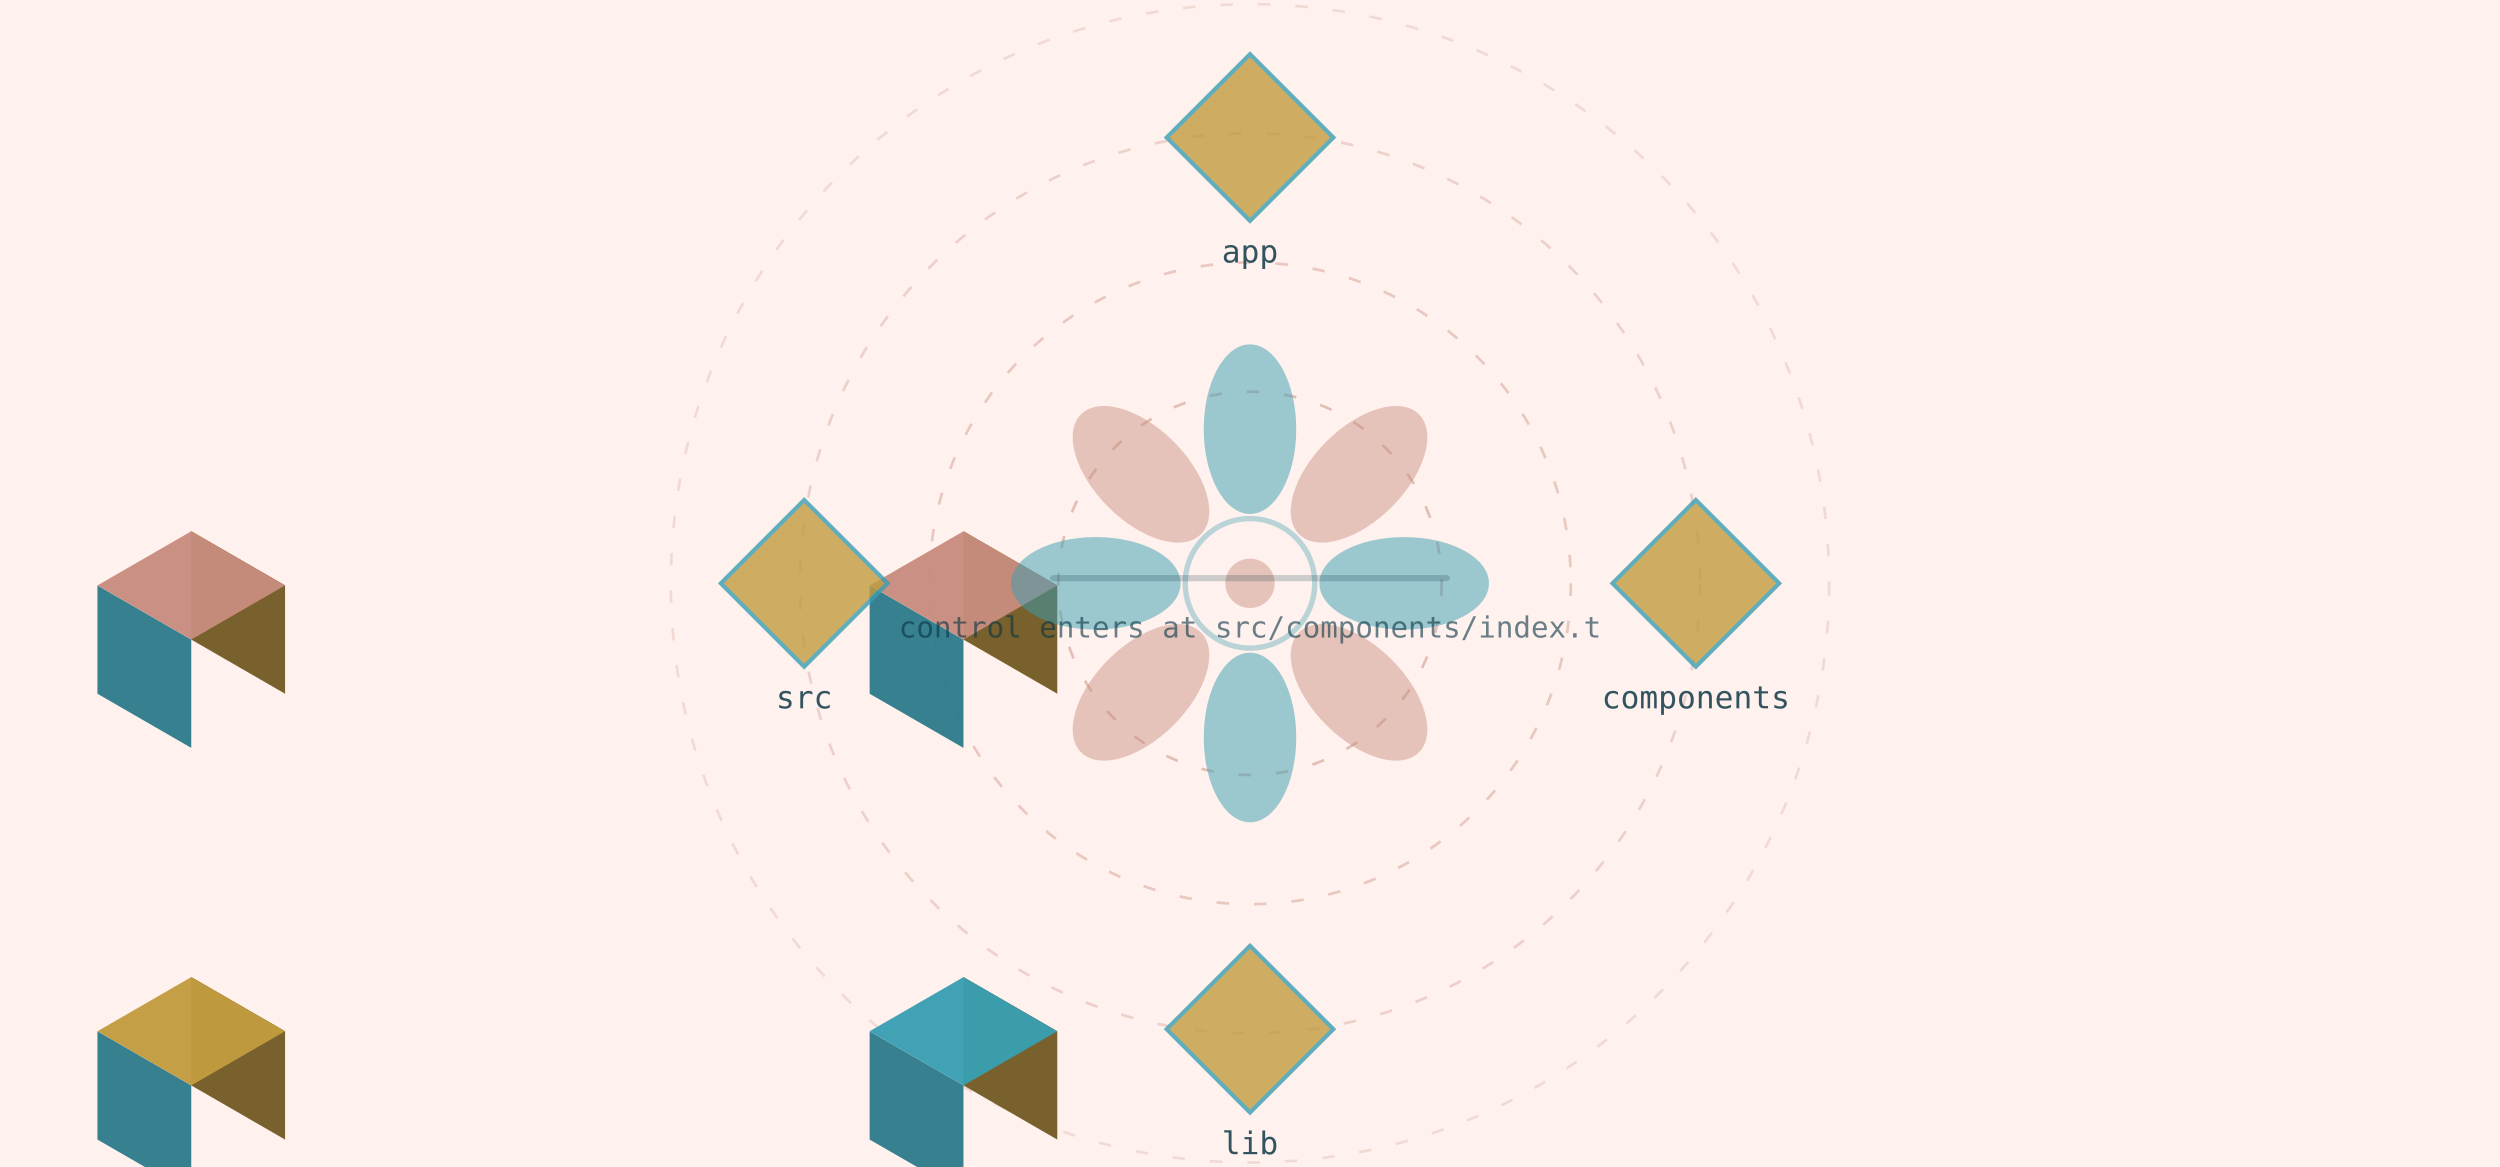
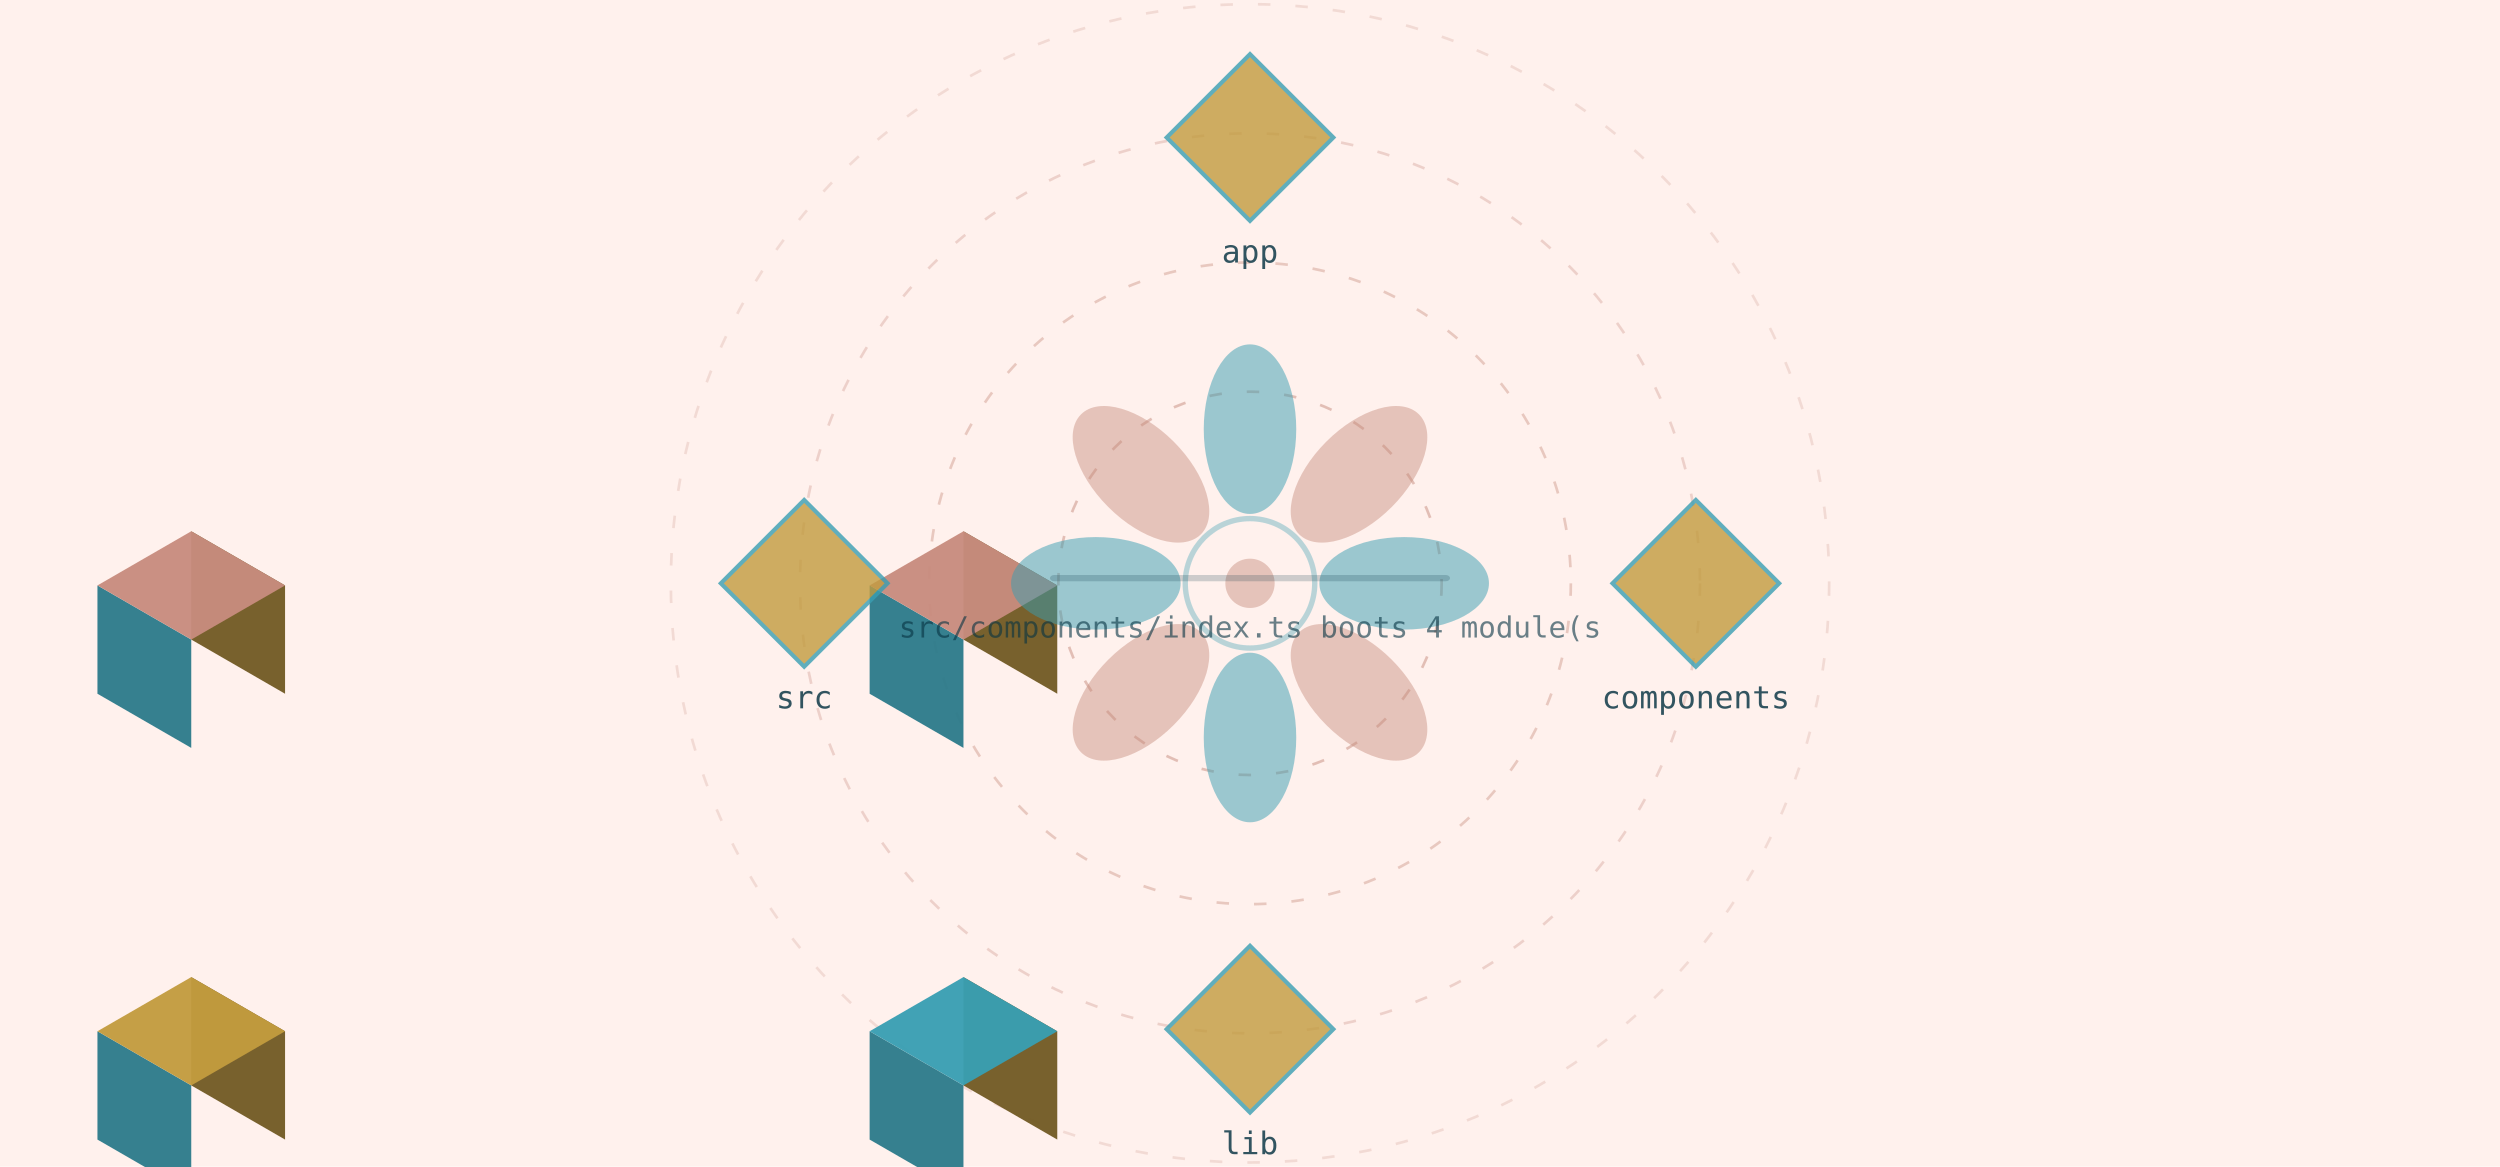
<svg xmlns="http://www.w3.org/2000/svg" viewBox="0 0 1200 560" width="1200" height="560" role="img" aria-label="EmailSimple workflow">
  <rect width="1200" height="560" fill="#fff1ed" />
  <defs>
    <linearGradient id="gk" x1="0" y1="0" x2="1" y2="1">
      <stop offset="0%" stop-color="#c78c7e" />
      <stop offset="100%" stop-color="#389eb2" />
    </linearGradient>
  </defs>
  <circle cx="600.00" cy="280.00" r="92.00" fill="none" stroke="rgba(199,140,126,0.500)" stroke-width="1.30" opacity="1.00" stroke-dasharray="6 12" />
  <g>
    <circle cx="600.00" cy="280.00" r="92.00" fill="none" stroke="#c29b3e" stroke-width="2.60" opacity="0.00" />
    <animate attributeName="opacity" values="0;0.85;0" dur="18.5s" begin="0.0s" repeatCount="indefinite" />
  </g>
  <circle cx="600.00" cy="280.00" r="154.00" fill="none" stroke="rgba(199,140,126,0.410)" stroke-width="1.30" opacity="1.00" stroke-dasharray="6 12" />
  <g>
    <circle cx="600.00" cy="280.00" r="154.00" fill="none" stroke="#c29b3e" stroke-width="2.60" opacity="0.00" />
    <animate attributeName="opacity" values="0;0.85;0" dur="18.5s" begin="0.6s" repeatCount="indefinite" />
  </g>
  <circle cx="600.00" cy="280.00" r="216.00" fill="none" stroke="rgba(199,140,126,0.320)" stroke-width="1.30" opacity="1.00" stroke-dasharray="6 12" />
  <g>
    <circle cx="600.00" cy="280.00" r="216.00" fill="none" stroke="#c29b3e" stroke-width="2.60" opacity="0.00" />
    <animate attributeName="opacity" values="0;0.85;0" dur="18.5s" begin="1.2s" repeatCount="indefinite" />
  </g>
  <circle cx="600.00" cy="280.00" r="278.00" fill="none" stroke="rgba(199,140,126,0.230)" stroke-width="1.30" opacity="1.00" stroke-dasharray="6 12" />
  <g>
    <circle cx="600.00" cy="280.00" r="278.00" fill="none" stroke="#c29b3e" stroke-width="2.60" opacity="0.00" />
    <animate attributeName="opacity" values="0;0.85;0" dur="18.5s" begin="1.8s" repeatCount="indefinite" />
  </g>
  <polygon points="462.46,307.00 507.49,333.00 507.49,281.00 462.46,255.00" fill="#715a24" opacity="0.95" />
  <polygon points="417.42,333.00 462.46,359.00 462.46,307.00 417.42,281.00" fill="#2c7b8b" opacity="0.95" />
  <polygon points="462.46,255.00 507.49,281.00 462.46,307.00 417.42,281.00" fill="#c78c7e" opacity="0.95" />
  <text x="600" y="126" font-family="ui-monospace,Menlo,monospace" font-size="15" fill="rgba(6,50,65,0.820)" text-anchor="middle">app</text>
  <g>
    <polygon points="600.00,26.00 640.00,66.00 600.00,106.00 560.00,66.00" fill="#c29b3e" opacity="0.80" stroke="#389eb2" stroke-width="2" />
    <animate attributeName="opacity" values="0.25;1.0;0.25" dur="18.5s" begin="0.0s" repeatCount="indefinite" />
  </g>
  <polygon points="462.46,521.00 507.49,547.00 507.49,495.00 462.46,469.00" fill="#715a24" opacity="0.95" />
  <polygon points="417.42,547.00 462.46,573.00 462.46,521.00 417.42,495.00" fill="#2c7b8b" opacity="0.95" />
  <polygon points="462.46,469.00 507.49,495.00 462.46,521.00 417.42,495.00" fill="#389eb2" opacity="0.95" />
  <text x="814" y="340" font-family="ui-monospace,Menlo,monospace" font-size="15" fill="rgba(6,50,65,0.820)" text-anchor="middle">components</text>
  <g>
    <polygon points="814.00,240.00 854.00,280.00 814.00,320.00 774.00,280.00" fill="#c29b3e" opacity="0.80" stroke="#389eb2" stroke-width="2" />
    <animate attributeName="opacity" values="0.25;1.0;0.25" dur="18.5s" begin="4.625s" repeatCount="indefinite" />
  </g>
  <polygon points="91.80,521.00 136.83,547.00 136.83,495.00 91.80,469.00" fill="#715a24" opacity="0.95" />
  <polygon points="46.77,547.00 91.80,573.00 91.80,521.00 46.77,495.00" fill="#2c7b8b" opacity="0.95" />
  <polygon points="91.80,469.00 136.83,495.00 91.80,521.00 46.77,495.00" fill="#c29b3e" opacity="0.95" />
  <text x="600" y="554" font-family="ui-monospace,Menlo,monospace" font-size="15" fill="rgba(6,50,65,0.820)" text-anchor="middle">lib</text>
  <g>
    <polygon points="600.00,454.00 640.00,494.00 600.00,534.00 560.00,494.00" fill="#c29b3e" opacity="0.80" stroke="#389eb2" stroke-width="2" />
    <animate attributeName="opacity" values="0.25;1.0;0.25" dur="18.5s" begin="9.25s" repeatCount="indefinite" />
  </g>
  <polygon points="91.80,307.00 136.83,333.00 136.83,281.00 91.80,255.00" fill="#715a24" opacity="0.95" />
  <polygon points="46.77,333.00 91.80,359.00 91.80,307.00 46.77,281.00" fill="#2c7b8b" opacity="0.95" />
  <polygon points="91.80,255.00 136.83,281.00 91.80,307.00 46.77,281.00" fill="#c78c7e" opacity="0.95" />
  <text x="386" y="340" font-family="ui-monospace,Menlo,monospace" font-size="15" fill="rgba(6,50,65,0.820)" text-anchor="middle">src</text>
  <g>
    <polygon points="386.00,240.00 426.00,280.00 386.00,320.00 346.00,280.00" fill="#c29b3e" opacity="0.80" stroke="#389eb2" stroke-width="2" />
    <animate attributeName="opacity" values="0.25;1.0;0.25" dur="18.5s" begin="13.875s" repeatCount="indefinite" />
  </g>
  <ellipse cx="600.00" cy="206.00" rx="22.20" ry="40.70" fill="rgba(56,158,178,0.500)" opacity="1.00" transform="rotate(0.0 600.00 206.00)" />
  <ellipse cx="652.33" cy="227.67" rx="22.20" ry="40.70" fill="rgba(199,140,126,0.450)" opacity="1.00" transform="rotate(45.0 652.33 227.67)" />
  <ellipse cx="674.00" cy="280.00" rx="22.20" ry="40.70" fill="rgba(56,158,178,0.500)" opacity="1.00" transform="rotate(90.0 674.00 280.00)" />
  <ellipse cx="652.33" cy="332.33" rx="22.20" ry="40.70" fill="rgba(199,140,126,0.450)" opacity="1.00" transform="rotate(135.0 652.33 332.33)" />
  <ellipse cx="600.00" cy="354.00" rx="22.20" ry="40.70" fill="rgba(56,158,178,0.500)" opacity="1.00" transform="rotate(180.0 600.00 354.00)" />
  <ellipse cx="547.67" cy="332.33" rx="22.20" ry="40.70" fill="rgba(199,140,126,0.450)" opacity="1.00" transform="rotate(225.0 547.67 332.33)" />
  <ellipse cx="526.00" cy="280.00" rx="22.20" ry="40.70" fill="rgba(56,158,178,0.500)" opacity="1.00" transform="rotate(270.0 526.00 280.00)" />
  <ellipse cx="547.67" cy="227.67" rx="22.20" ry="40.70" fill="rgba(199,140,126,0.450)" opacity="1.00" transform="rotate(315.0 547.67 227.67)" />
  <circle cx="600.00" cy="280.00" r="31.08" fill="none" stroke="rgba(56,158,178,0.500)" stroke-width="2.59" opacity="0.70" />
  <circle cx="600.00" cy="280.00" r="11.84" fill="rgba(199,140,126,0.450)" opacity="1.00" />
  <rect x="504.00" y="276.00" width="192.00" height="3.00" rx="2.00" fill="rgba(6,50,65,0.200)" opacity="1.00" />
-   <text x="600" y="306" font-family="ui-monospace,Menlo,monospace" font-size="14" fill="rgba(6,50,65,0.600)" text-anchor="middle">control enters at src/components/index.t</text>
+   <text x="600" y="306" font-family="ui-monospace,Menlo,monospace" font-size="14" fill="rgba(6,50,65,0.600)" text-anchor="middle">src/components/index.ts boots 4 module(s</text>
</svg>
